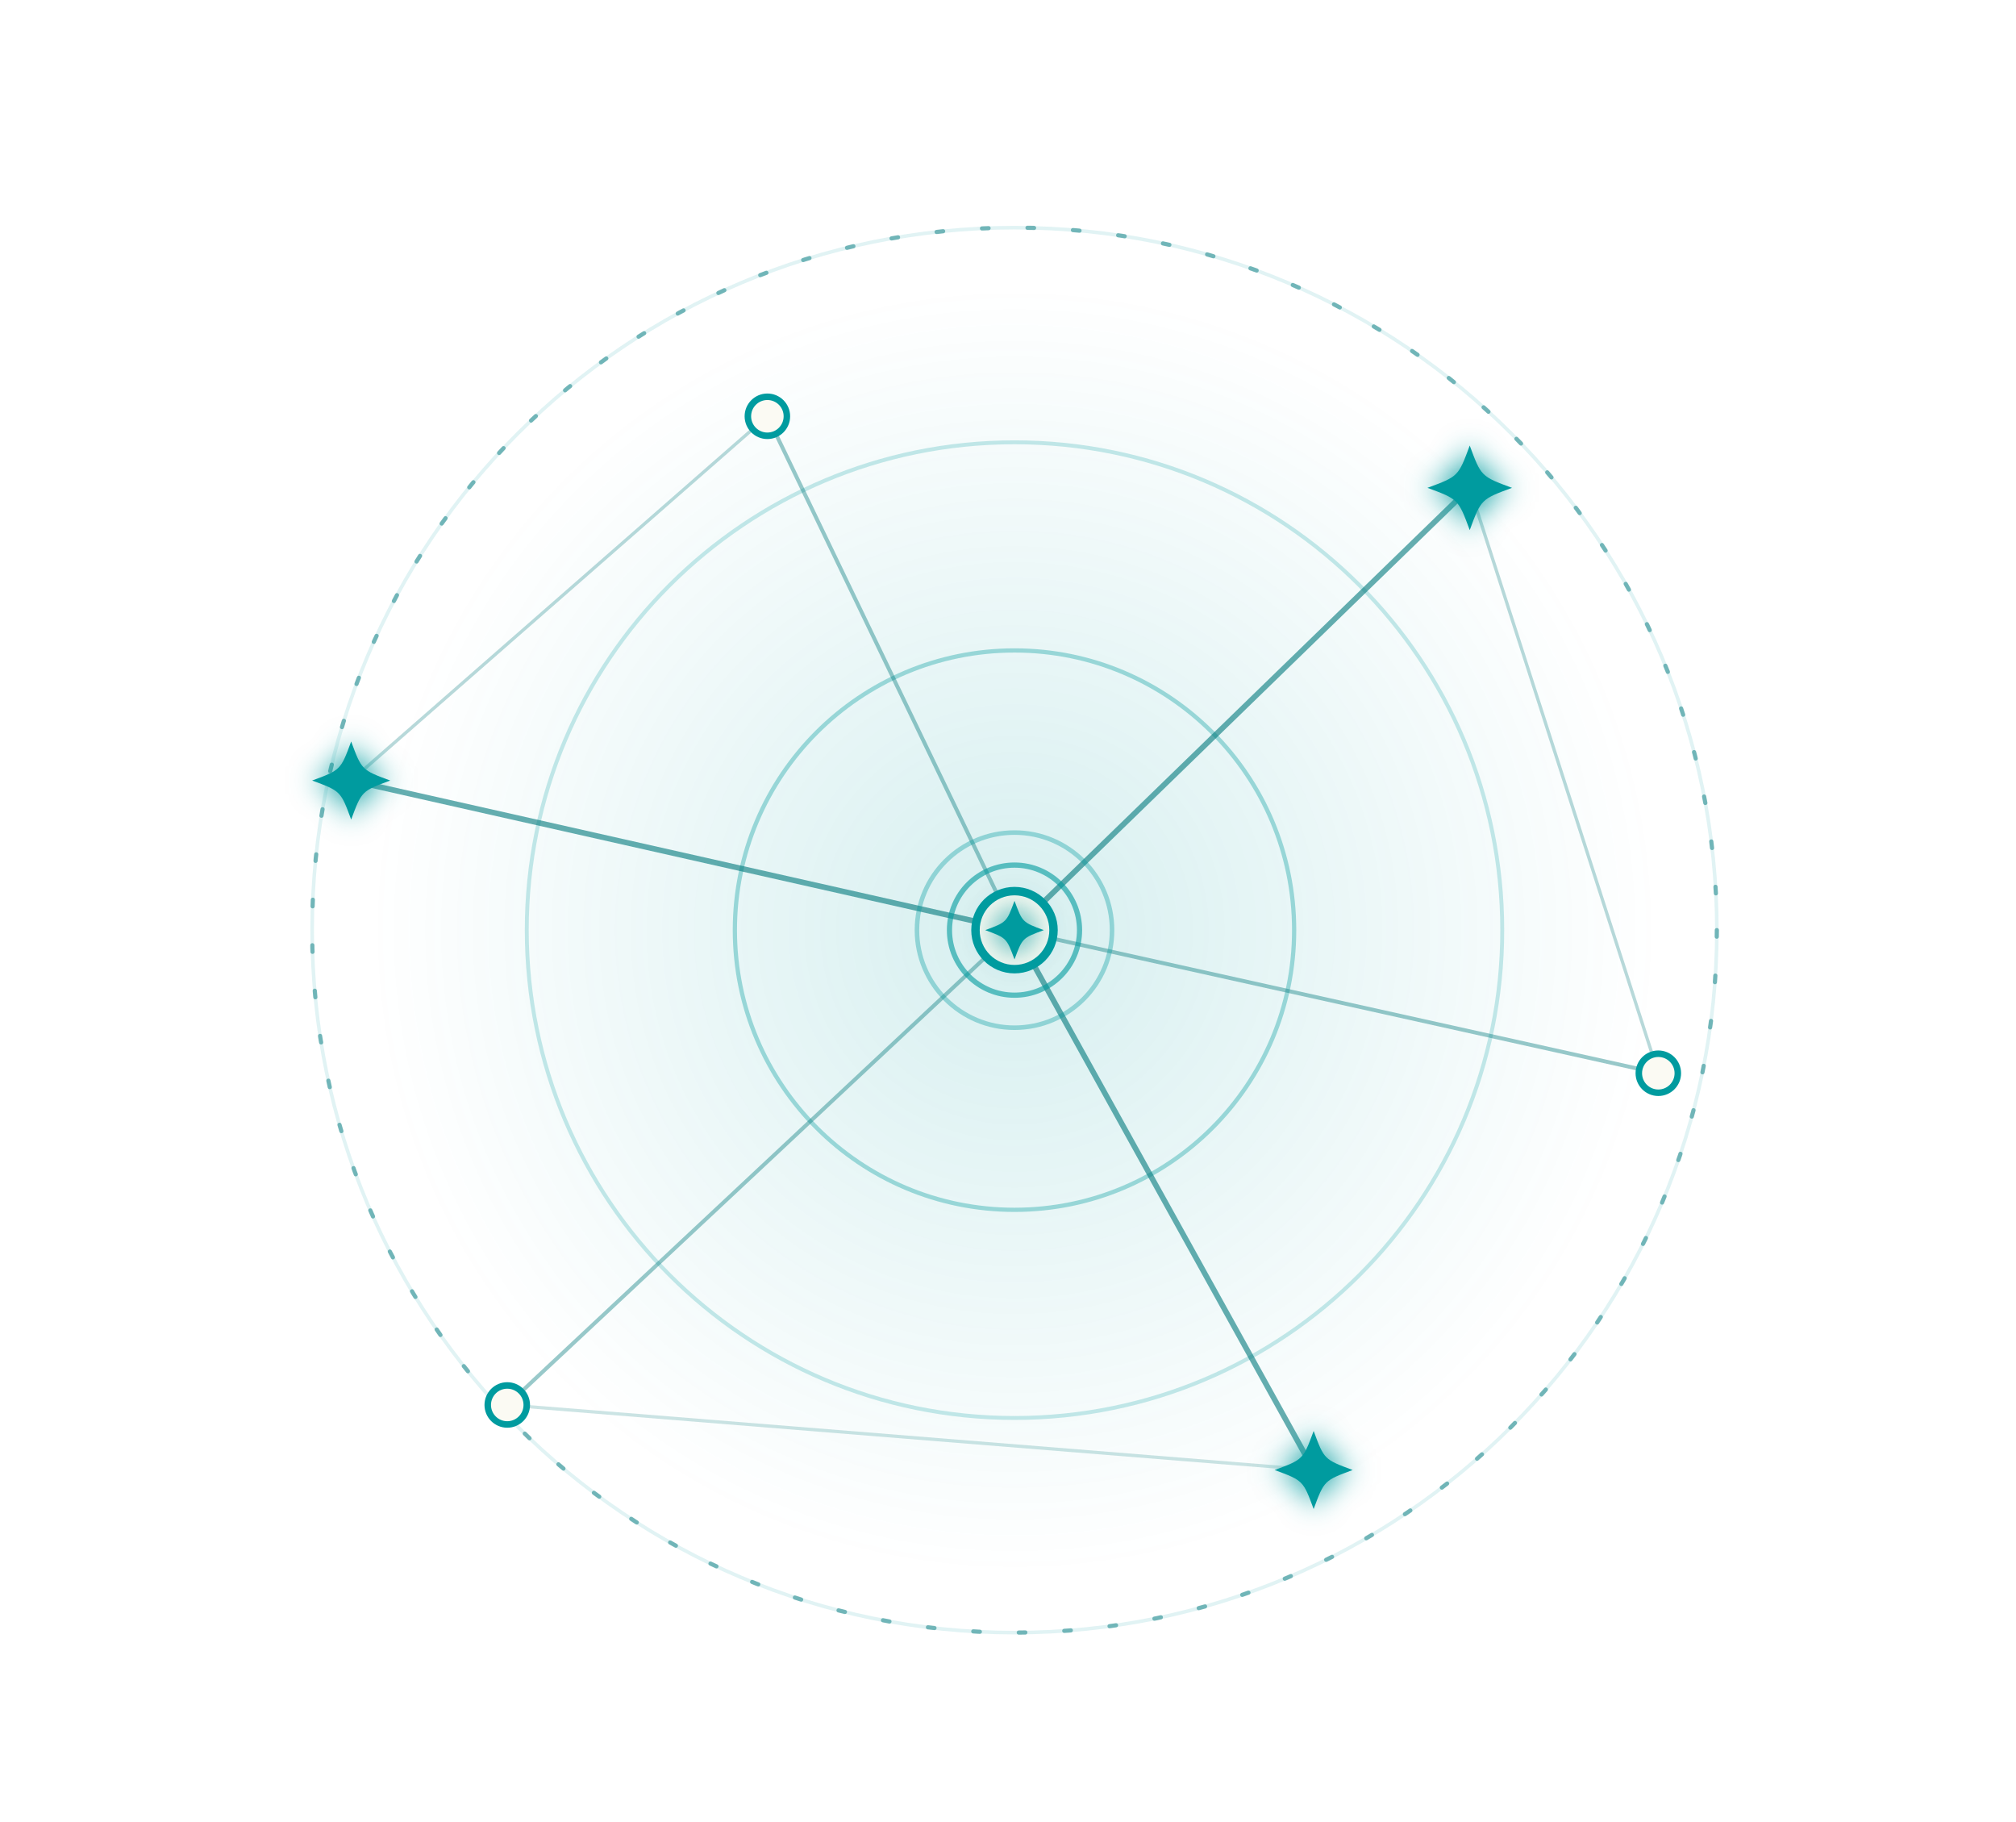
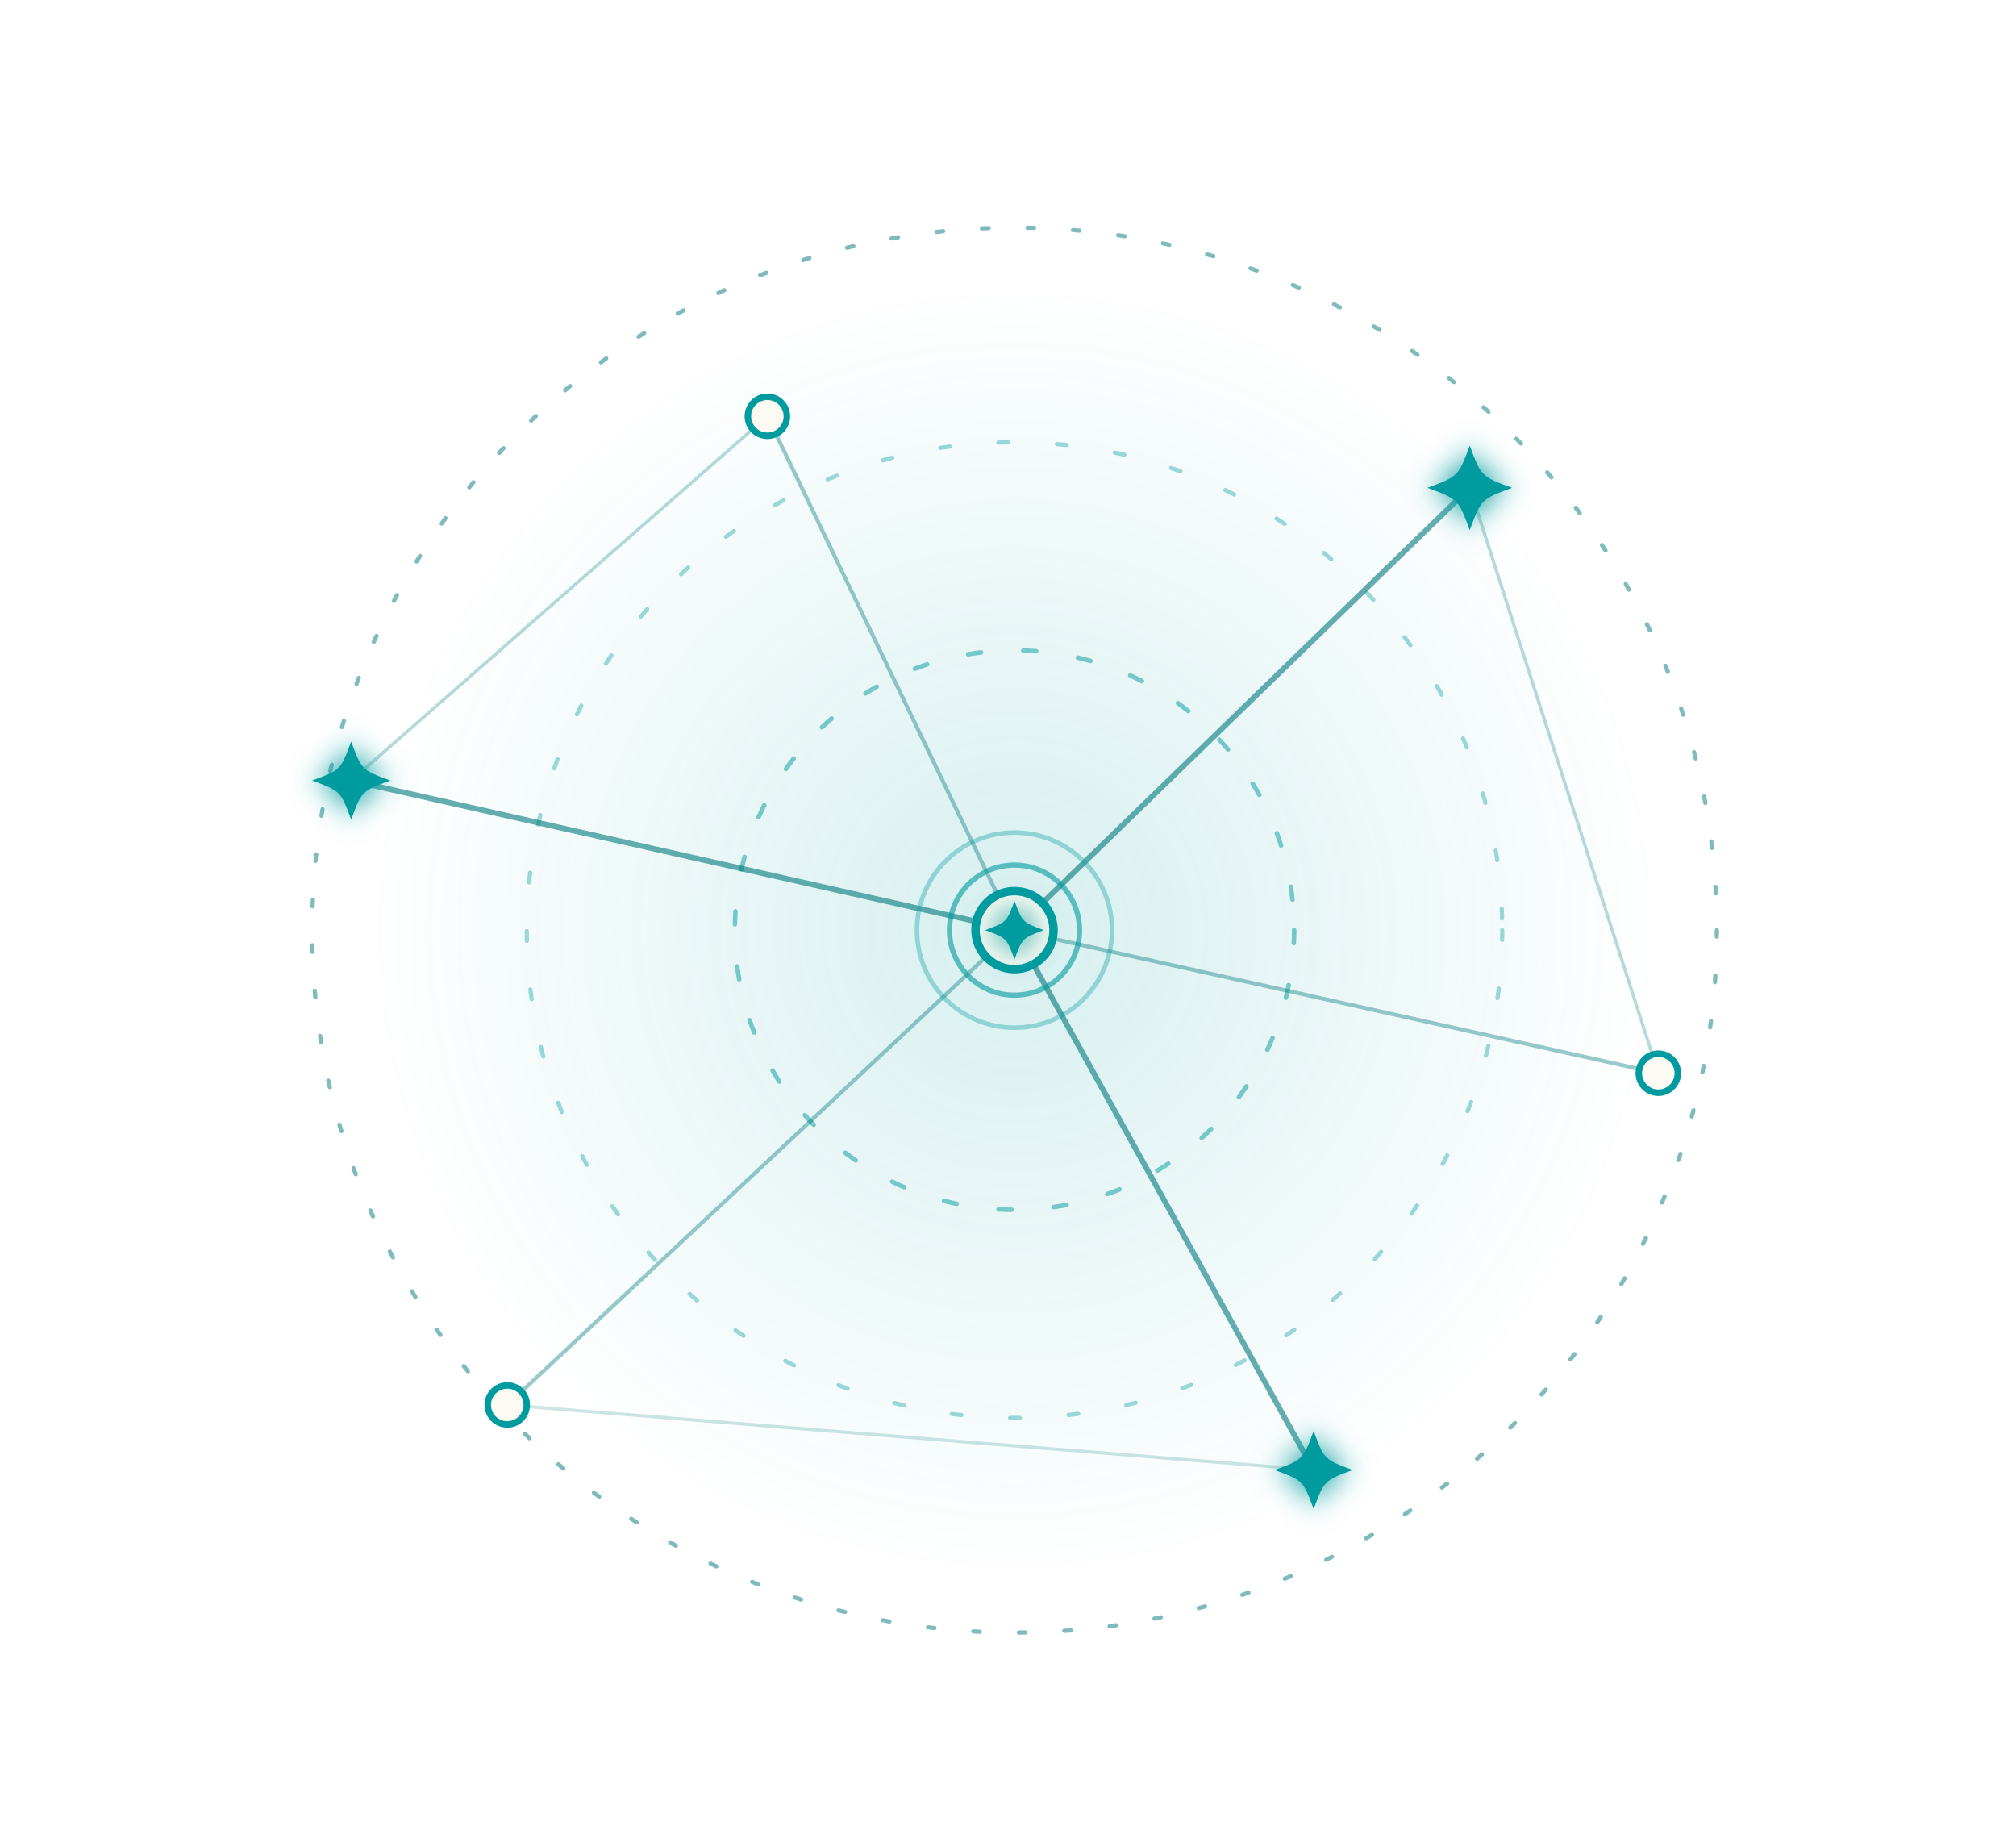
<svg xmlns="http://www.w3.org/2000/svg" class="network-node" viewBox="0 0 620 560" role="img" aria-label="">
  <style>
    .nn-star{transform-box:fill-box;transform-origin:center;animation:nnpk 3s ease-in-out infinite}
-     .nn-ring{transform-box:fill-box;transform-origin:center}
-     .nn-p1{animation:nndash 22s linear infinite}
+     .nn-r1{transform-box:fill-box;transform-origin:center;animation:nnspin 26s linear infinite}
+     .nn-r2{transform-box:fill-box;transform-origin:center;animation:nnspin 34s linear infinite reverse}
+     .nn-r3{transform-box:fill-box;transform-origin:center;animation:nnspin 48s linear infinite}
    @keyframes nnpk{0%,100%{opacity:.75;transform:scale(.9)}50%{opacity:1;transform:scale(1.12)}}
-     @keyframes nndash{to{stroke-dashoffset:-300}}
-     @media (prefers-reduced-motion:reduce){.nn-star{animation:none;opacity:1}.nn-p1{animation:none}}
+     @keyframes nnspin{to{transform:rotate(360deg)}}
+     @media (prefers-reduced-motion:reduce){.nn-star{animation:none;opacity:1}.nn-r1,.nn-r2,.nn-r3{animation:none}}
  </style>
  <defs>
    <filter id="nnglow" x="-140%" y="-140%" width="380%" height="380%">
      <feGaussianBlur stdDeviation="4.5" result="b" />
      <feMerge>
        <feMergeNode in="b" />
        <feMergeNode in="SourceGraphic" />
      </feMerge>
    </filter>
    <radialGradient id="nnhub" cx="50%" cy="50%" r="50%">
      <stop offset="0%" stop-color="#009B9F" stop-opacity="0.16" />
      <stop offset="100%" stop-color="#009B9F" stop-opacity="0" />
    </radialGradient>
    <path id="nnStar" d="M0,-1 C0.27,-0.27 0.27,-0.27 1,0 C0.27,0.27 0.27,0.27 0,1 C-0.27,0.27 -0.27,0.27 -1,0 C-0.27,-0.27 -0.27,-0.27 0,-1 Z" />
  </defs>
  <circle cx="312" cy="286" r="200" fill="url(#nnhub)" />
-   <g fill="none" stroke="#009B9F">
-     <circle class="nn-ring" cx="312" cy="286" r="86" stroke-opacity="0.35" stroke-width="1.3" />
-     <circle class="nn-ring" cx="312" cy="286" r="150" stroke-opacity="0.22" stroke-width="1.2" />
-     <circle class="nn-ring" cx="312" cy="286" r="216" stroke-opacity="0.12" stroke-width="1.1" />
+   <g fill="none" stroke-linecap="round">
+     <circle class="nn-r1" cx="312" cy="286" r="86" stroke="#009B9F" stroke-opacity="0.5" stroke-width="1.4" stroke-dasharray="4 13" />
+     <circle class="nn-r2" cx="312" cy="286" r="150" stroke="#009B9F" stroke-opacity="0.38" stroke-width="1.3" stroke-dasharray="3 15" />
+     <circle class="nn-r3" cx="312" cy="286" r="216" stroke="#00787c" stroke-opacity="0.5" stroke-width="1.3" stroke-dasharray="2 12" />
  </g>
-   <circle class="nn-p1" cx="312" cy="286" r="216" fill="none" stroke="#00787c" stroke-opacity="0.5" stroke-width="1.3" stroke-dasharray="2 12" stroke-linecap="round" />
  <g fill="none" stroke="#00787c" stroke-linecap="round">
    <path d="M312 286 L452 150" stroke-opacity="0.6" stroke-width="1.7" />
    <path d="M312 286 L404 452" stroke-opacity="0.6" stroke-width="1.7" />
    <path d="M312 286 L108 240" stroke-opacity="0.6" stroke-width="1.7" />
    <path d="M312 286 L510 330" stroke-opacity="0.4" stroke-width="1.2" />
    <path d="M312 286 L156 432" stroke-opacity="0.4" stroke-width="1.2" />
    <path d="M312 286 L236 128" stroke-opacity="0.4" stroke-width="1.2" />
    <path d="M452 150 L510 330" stroke-opacity="0.28" stroke-width="1" />
    <path d="M108 240 L236 128" stroke-opacity="0.28" stroke-width="1" />
    <path d="M404 452 L156 432" stroke-opacity="0.2" stroke-width="1" />
  </g>
  <g>
    <circle cx="510" cy="330" r="6" fill="#FBFAF3" stroke="#009B9F" stroke-width="2" />
    <circle cx="156" cy="432" r="6" fill="#FBFAF3" stroke="#009B9F" stroke-width="2" />
    <circle cx="236" cy="128" r="6" fill="#FBFAF3" stroke="#009B9F" stroke-width="2" />
  </g>
  <g filter="url(#nnglow)" fill="#009B9F">
    <use class="nn-star" href="#nnStar" transform="translate(452,150) scale(13)" style="animation-delay:.2s" />
    <use class="nn-star" href="#nnStar" transform="translate(404,452) scale(12)" style="animation-delay:1.1s" />
    <use class="nn-star" href="#nnStar" transform="translate(108,240) scale(12)" style="animation-delay:1.9s" />
  </g>
  <circle cx="312" cy="286" r="30" fill="none" stroke="#009B9F" stroke-opacity="0.35" stroke-width="1.4" />
  <circle cx="312" cy="286" r="20" fill="none" stroke="#009B9F" stroke-opacity="0.6" stroke-width="1.6" />
  <circle cx="312" cy="286" r="12" fill="#FBFAF3" stroke="#009B9F" stroke-width="2.6" />
  <g filter="url(#nnglow)" fill="#009B9F">
    <use class="nn-star" href="#nnStar" transform="translate(312,286) scale(9)" />
  </g>
</svg>
